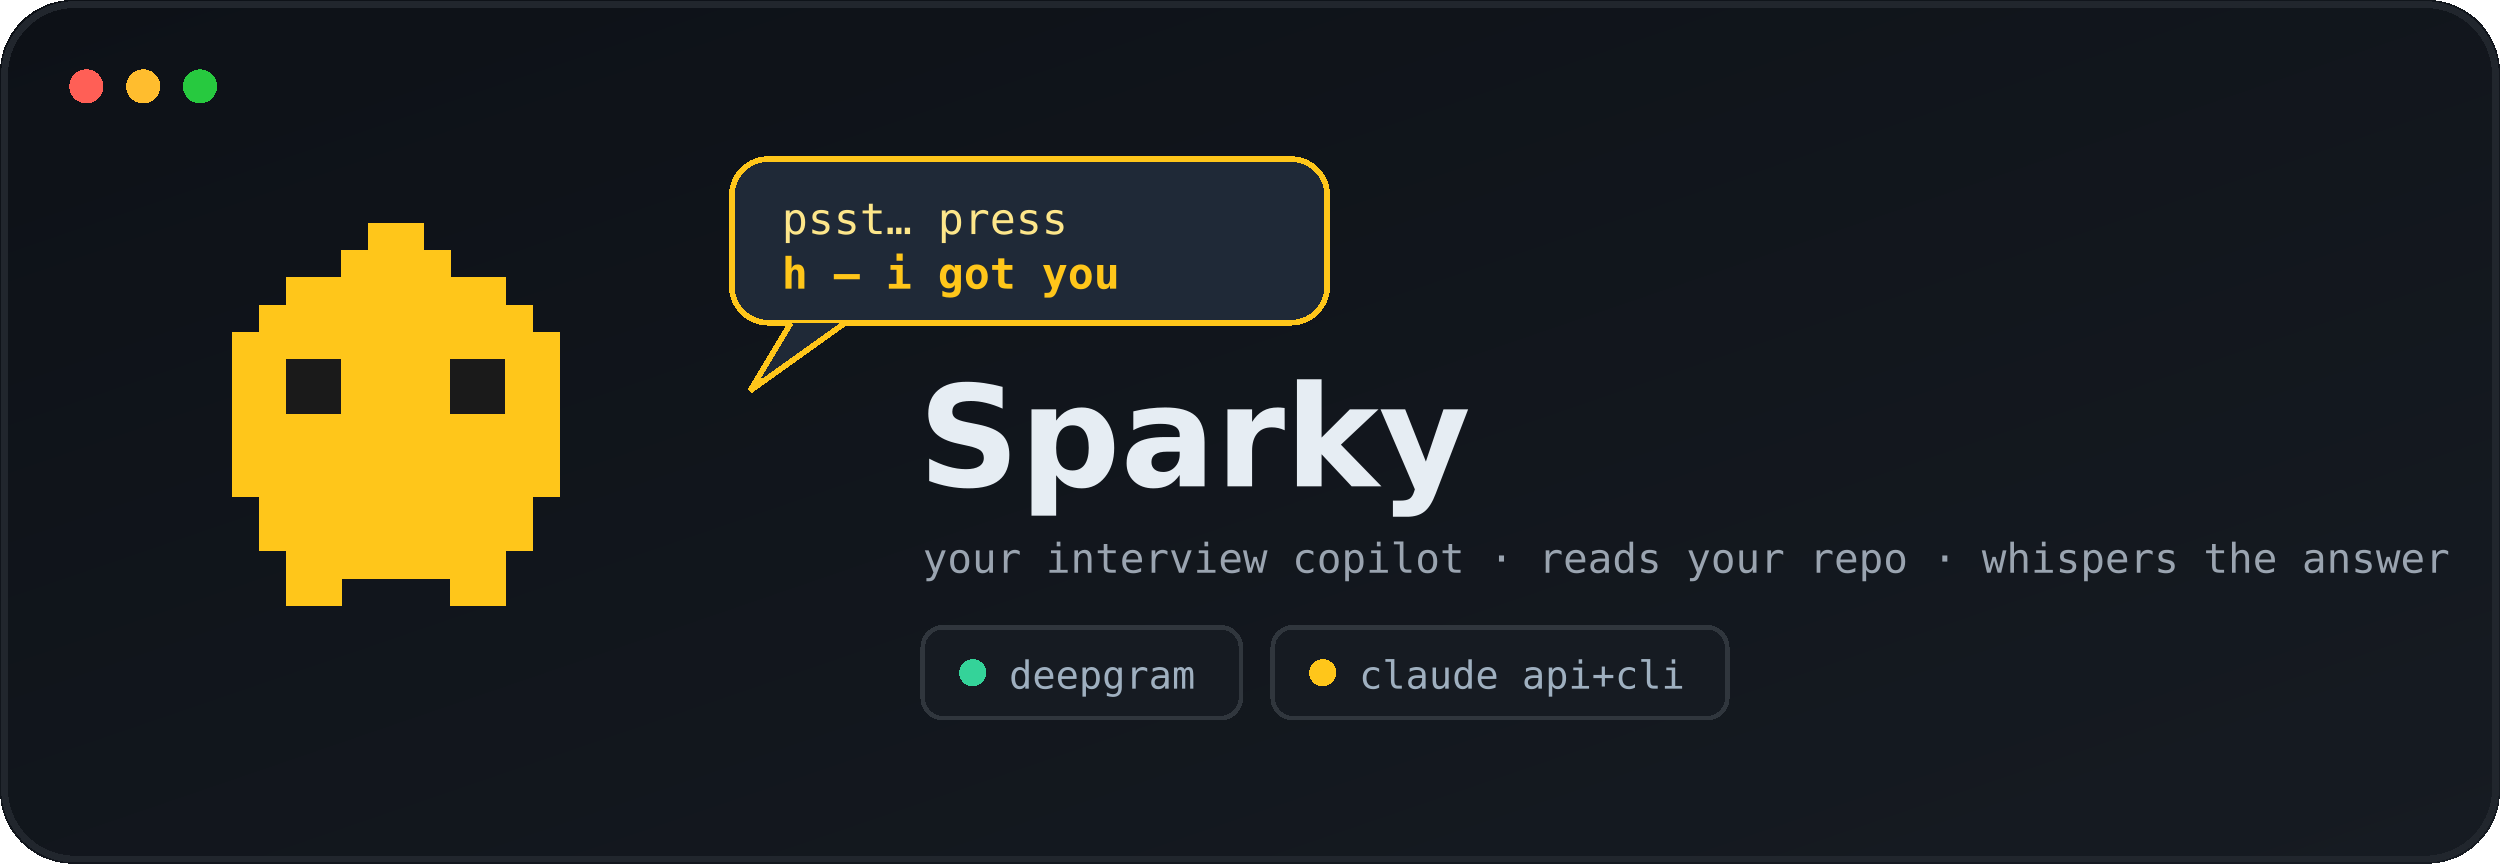
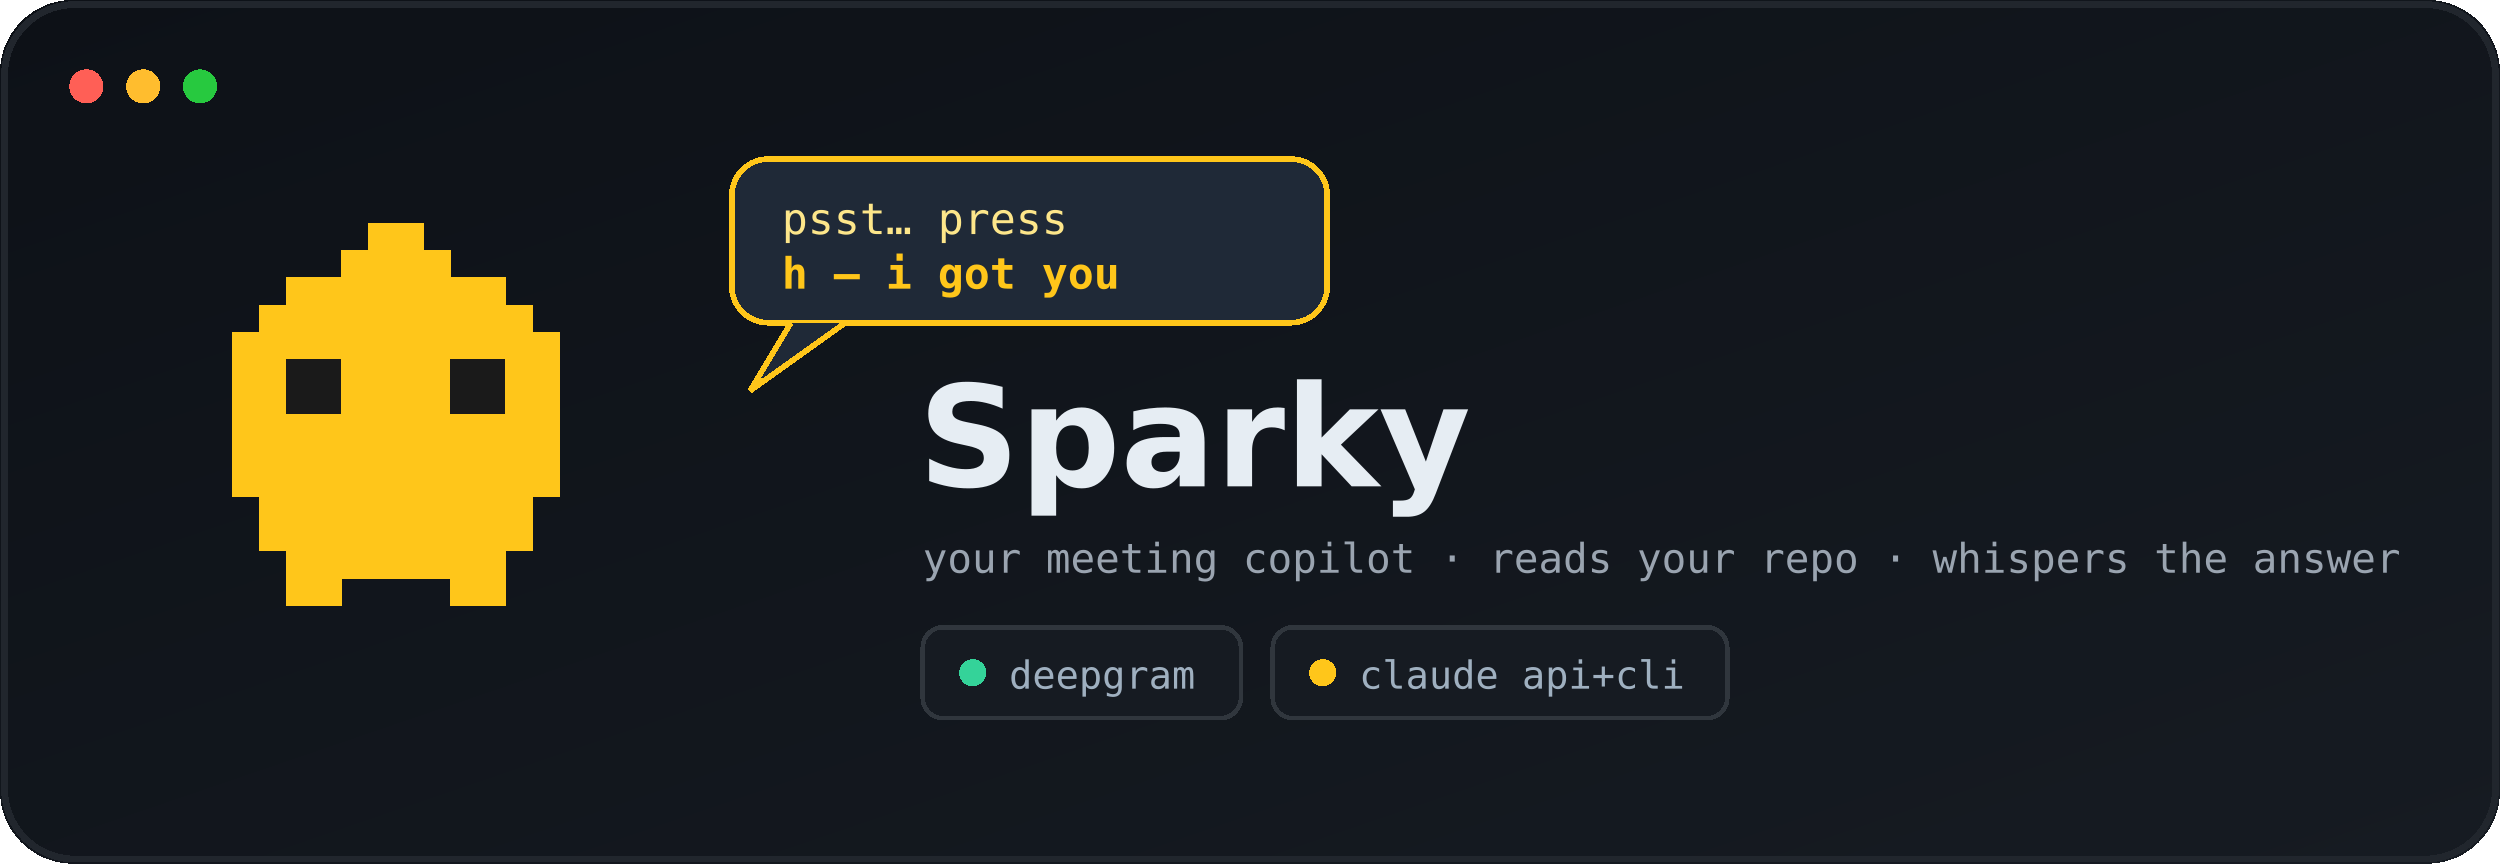
<svg xmlns="http://www.w3.org/2000/svg" width="1100" height="380" viewBox="0 0 1100 380" shape-rendering="crispEdges">
  <defs>
    <linearGradient id="bg" x1="0" y1="0" x2="1" y2="1">
      <stop offset="0" stop-color="#0d1117" />
      <stop offset="1" stop-color="#161b22" />
    </linearGradient>
  </defs>
  <rect width="1100" height="380" rx="32" fill="url(#bg)" />
  <rect x="2" y="2" width="1096" height="376" rx="31" fill="none" stroke="#21262d" stroke-width="3" />
  <circle cx="38" cy="38" r="7.5" fill="#ff5f56" />
  <circle cx="63" cy="38" r="7.5" fill="#ffbd2e" />
  <circle cx="88" cy="38" r="7.5" fill="#27c93f" />
  <rect x="162.0" y="98.0" width="12.6" height="12.6" fill="#FFC61A" />
  <rect x="174.0" y="98.0" width="12.6" height="12.6" fill="#FFC61A" />
  <rect x="150.0" y="110.0" width="12.6" height="12.6" fill="#FFC61A" />
  <rect x="162.0" y="110.0" width="12.6" height="12.6" fill="#FFC61A" />
  <rect x="174.0" y="110.0" width="12.6" height="12.6" fill="#FFC61A" />
  <rect x="186.0" y="110.0" width="12.6" height="12.6" fill="#FFC61A" />
  <rect x="126.0" y="122.0" width="12.6" height="12.6" fill="#FFC61A" />
  <rect x="138.0" y="122.0" width="12.6" height="12.6" fill="#FFC61A" />
  <rect x="150.0" y="122.0" width="12.6" height="12.6" fill="#FFC61A" />
  <rect x="162.0" y="122.0" width="12.6" height="12.6" fill="#FFC61A" />
  <rect x="174.0" y="122.0" width="12.6" height="12.6" fill="#FFC61A" />
  <rect x="186.0" y="122.0" width="12.6" height="12.6" fill="#FFC61A" />
  <rect x="198.0" y="122.0" width="12.6" height="12.6" fill="#FFC61A" />
  <rect x="210.0" y="122.0" width="12.6" height="12.6" fill="#FFC61A" />
  <rect x="114.0" y="134.0" width="12.6" height="12.6" fill="#FFC61A" />
  <rect x="126.0" y="134.0" width="12.6" height="12.6" fill="#FFC61A" />
  <rect x="138.0" y="134.0" width="12.6" height="12.6" fill="#FFC61A" />
  <rect x="150.0" y="134.0" width="12.6" height="12.6" fill="#FFC61A" />
  <rect x="162.0" y="134.0" width="12.6" height="12.6" fill="#FFC61A" />
  <rect x="174.0" y="134.0" width="12.6" height="12.6" fill="#FFC61A" />
  <rect x="186.0" y="134.0" width="12.6" height="12.6" fill="#FFC61A" />
  <rect x="198.0" y="134.0" width="12.6" height="12.6" fill="#FFC61A" />
  <rect x="210.0" y="134.0" width="12.6" height="12.6" fill="#FFC61A" />
  <rect x="222.0" y="134.0" width="12.6" height="12.6" fill="#FFC61A" />
  <rect x="102.0" y="146.0" width="12.6" height="12.6" fill="#FFC61A" />
  <rect x="114.0" y="146.0" width="12.6" height="12.6" fill="#FFC61A" />
  <rect x="126.0" y="146.0" width="12.6" height="12.6" fill="#FFC61A" />
  <rect x="138.0" y="146.0" width="12.6" height="12.6" fill="#FFC61A" />
  <rect x="150.0" y="146.0" width="12.6" height="12.6" fill="#FFC61A" />
  <rect x="162.0" y="146.0" width="12.6" height="12.6" fill="#FFC61A" />
  <rect x="174.0" y="146.0" width="12.6" height="12.6" fill="#FFC61A" />
  <rect x="186.0" y="146.0" width="12.6" height="12.6" fill="#FFC61A" />
  <rect x="198.0" y="146.0" width="12.6" height="12.6" fill="#FFC61A" />
  <rect x="210.0" y="146.0" width="12.6" height="12.6" fill="#FFC61A" />
  <rect x="222.0" y="146.0" width="12.6" height="12.6" fill="#FFC61A" />
  <rect x="234.0" y="146.0" width="12.6" height="12.6" fill="#FFC61A" />
  <rect x="102.0" y="158.0" width="12.6" height="12.6" fill="#FFC61A" />
  <rect x="114.0" y="158.0" width="12.6" height="12.6" fill="#FFC61A" />
  <rect x="126.0" y="158.0" width="12.6" height="12.6" fill="#1A1A1A" />
  <rect x="138.0" y="158.0" width="12.6" height="12.6" fill="#1A1A1A" />
  <rect x="150.0" y="158.0" width="12.6" height="12.6" fill="#FFC61A" />
  <rect x="162.0" y="158.0" width="12.6" height="12.6" fill="#FFC61A" />
  <rect x="174.0" y="158.0" width="12.6" height="12.6" fill="#FFC61A" />
  <rect x="186.0" y="158.0" width="12.6" height="12.6" fill="#FFC61A" />
  <rect x="198.0" y="158.0" width="12.6" height="12.6" fill="#1A1A1A" />
  <rect x="210.0" y="158.0" width="12.6" height="12.6" fill="#1A1A1A" />
  <rect x="222.0" y="158.0" width="12.6" height="12.6" fill="#FFC61A" />
  <rect x="234.0" y="158.0" width="12.6" height="12.6" fill="#FFC61A" />
  <rect x="102.0" y="170.0" width="12.6" height="12.6" fill="#FFC61A" />
  <rect x="114.0" y="170.0" width="12.6" height="12.6" fill="#FFC61A" />
  <rect x="126.0" y="170.0" width="12.6" height="12.6" fill="#1A1A1A" />
  <rect x="138.0" y="170.0" width="12.6" height="12.6" fill="#1A1A1A" />
  <rect x="150.0" y="170.0" width="12.6" height="12.6" fill="#FFC61A" />
  <rect x="162.0" y="170.0" width="12.6" height="12.6" fill="#FFC61A" />
  <rect x="174.0" y="170.0" width="12.6" height="12.6" fill="#FFC61A" />
  <rect x="186.0" y="170.0" width="12.6" height="12.6" fill="#FFC61A" />
  <rect x="198.0" y="170.0" width="12.6" height="12.6" fill="#1A1A1A" />
  <rect x="210.0" y="170.0" width="12.6" height="12.6" fill="#1A1A1A" />
  <rect x="222.0" y="170.0" width="12.6" height="12.6" fill="#FFC61A" />
  <rect x="234.0" y="170.0" width="12.6" height="12.6" fill="#FFC61A" />
  <rect x="102.0" y="182.0" width="12.6" height="12.6" fill="#FFC61A" />
  <rect x="114.0" y="182.0" width="12.6" height="12.6" fill="#FFC61A" />
  <rect x="126.0" y="182.0" width="12.6" height="12.6" fill="#FFC61A" />
  <rect x="138.0" y="182.0" width="12.6" height="12.6" fill="#FFC61A" />
  <rect x="150.0" y="182.0" width="12.6" height="12.6" fill="#FFC61A" />
  <rect x="162.0" y="182.0" width="12.6" height="12.6" fill="#FFC61A" />
  <rect x="174.0" y="182.0" width="12.6" height="12.6" fill="#FFC61A" />
  <rect x="186.0" y="182.0" width="12.6" height="12.6" fill="#FFC61A" />
  <rect x="198.0" y="182.0" width="12.6" height="12.6" fill="#FFC61A" />
  <rect x="210.0" y="182.0" width="12.6" height="12.6" fill="#FFC61A" />
  <rect x="222.0" y="182.0" width="12.6" height="12.6" fill="#FFC61A" />
  <rect x="234.0" y="182.0" width="12.6" height="12.6" fill="#FFC61A" />
  <rect x="102.0" y="194.0" width="12.6" height="12.6" fill="#FFC61A" />
  <rect x="114.0" y="194.0" width="12.6" height="12.6" fill="#FFC61A" />
  <rect x="126.0" y="194.0" width="12.6" height="12.6" fill="#FFC61A" />
  <rect x="138.0" y="194.0" width="12.6" height="12.6" fill="#FFC61A" />
  <rect x="150.0" y="194.0" width="12.6" height="12.6" fill="#FFC61A" />
  <rect x="162.0" y="194.0" width="12.6" height="12.6" fill="#FFC61A" />
  <rect x="174.0" y="194.0" width="12.6" height="12.6" fill="#FFC61A" />
  <rect x="186.0" y="194.0" width="12.6" height="12.6" fill="#FFC61A" />
  <rect x="198.0" y="194.0" width="12.6" height="12.6" fill="#FFC61A" />
  <rect x="210.0" y="194.0" width="12.6" height="12.6" fill="#FFC61A" />
  <rect x="222.0" y="194.0" width="12.6" height="12.6" fill="#FFC61A" />
  <rect x="234.0" y="194.0" width="12.6" height="12.6" fill="#FFC61A" />
  <rect x="102.0" y="206.0" width="12.6" height="12.6" fill="#FFC61A" />
  <rect x="114.0" y="206.0" width="12.6" height="12.6" fill="#FFC61A" />
  <rect x="126.0" y="206.0" width="12.6" height="12.6" fill="#FFC61A" />
  <rect x="138.0" y="206.0" width="12.6" height="12.6" fill="#FFC61A" />
  <rect x="150.0" y="206.0" width="12.6" height="12.6" fill="#FFC61A" />
  <rect x="162.0" y="206.0" width="12.6" height="12.6" fill="#FFC61A" />
  <rect x="174.0" y="206.0" width="12.6" height="12.6" fill="#FFC61A" />
  <rect x="186.0" y="206.0" width="12.6" height="12.6" fill="#FFC61A" />
  <rect x="198.0" y="206.0" width="12.6" height="12.6" fill="#FFC61A" />
  <rect x="210.0" y="206.0" width="12.6" height="12.6" fill="#FFC61A" />
  <rect x="222.0" y="206.0" width="12.6" height="12.6" fill="#FFC61A" />
  <rect x="234.0" y="206.0" width="12.6" height="12.6" fill="#FFC61A" />
  <rect x="114.0" y="218.0" width="12.6" height="12.6" fill="#FFC61A" />
  <rect x="126.0" y="218.0" width="12.6" height="12.6" fill="#FFC61A" />
  <rect x="138.0" y="218.0" width="12.6" height="12.6" fill="#FFC61A" />
  <rect x="150.0" y="218.0" width="12.6" height="12.6" fill="#FFC61A" />
  <rect x="162.0" y="218.0" width="12.6" height="12.6" fill="#FFC61A" />
  <rect x="174.0" y="218.0" width="12.6" height="12.6" fill="#FFC61A" />
  <rect x="186.0" y="218.0" width="12.6" height="12.6" fill="#FFC61A" />
  <rect x="198.0" y="218.0" width="12.6" height="12.6" fill="#FFC61A" />
  <rect x="210.0" y="218.0" width="12.6" height="12.6" fill="#FFC61A" />
  <rect x="222.0" y="218.0" width="12.6" height="12.6" fill="#FFC61A" />
  <rect x="114.0" y="230.0" width="12.6" height="12.6" fill="#FFC61A" />
  <rect x="126.0" y="230.0" width="12.6" height="12.6" fill="#FFC61A" />
  <rect x="138.0" y="230.0" width="12.6" height="12.6" fill="#FFC61A" />
  <rect x="150.0" y="230.0" width="12.6" height="12.6" fill="#FFC61A" />
  <rect x="162.0" y="230.0" width="12.6" height="12.6" fill="#FFC61A" />
  <rect x="174.0" y="230.0" width="12.6" height="12.6" fill="#FFC61A" />
  <rect x="186.0" y="230.0" width="12.6" height="12.6" fill="#FFC61A" />
  <rect x="198.0" y="230.0" width="12.6" height="12.6" fill="#FFC61A" />
  <rect x="210.0" y="230.0" width="12.6" height="12.6" fill="#FFC61A" />
  <rect x="222.0" y="230.0" width="12.6" height="12.6" fill="#FFC61A" />
  <rect x="126.0" y="242.0" width="12.6" height="12.6" fill="#FFC61A" />
  <rect x="138.0" y="242.0" width="12.6" height="12.6" fill="#FFC61A" />
  <rect x="150.0" y="242.0" width="12.6" height="12.6" fill="#FFC61A" />
  <rect x="162.0" y="242.0" width="12.6" height="12.6" fill="#FFC61A" />
  <rect x="174.0" y="242.0" width="12.6" height="12.6" fill="#FFC61A" />
  <rect x="186.0" y="242.0" width="12.6" height="12.6" fill="#FFC61A" />
  <rect x="198.0" y="242.0" width="12.6" height="12.6" fill="#FFC61A" />
  <rect x="210.0" y="242.0" width="12.6" height="12.6" fill="#FFC61A" />
  <rect x="126.0" y="254.0" width="12.6" height="12.6" fill="#FFC61A" />
  <rect x="138.0" y="254.0" width="12.6" height="12.6" fill="#FFC61A" />
  <rect x="198.0" y="254.0" width="12.6" height="12.6" fill="#FFC61A" />
  <rect x="210.0" y="254.0" width="12.6" height="12.6" fill="#FFC61A" />
  <g transform="translate(322,70)" font-family="DejaVu Sans Mono, monospace">
    <rect x="0" y="0" width="262" height="72" rx="16" fill="#1f2937" stroke="#FFC61A" stroke-width="2.5" />
    <path d="M26 72 l -18 30 l 42 -30 z" fill="#1f2937" />
    <path d="M26 72 l -18 30 l 42 -30" fill="none" stroke="#FFC61A" stroke-width="2.5" />
    <text x="22" y="33" font-size="19" fill="#fde68a">psst… press</text>
    <text x="22" y="57" font-size="19" font-weight="bold" fill="#FFC61A">h — i got you</text>
  </g>
  <text x="404" y="214" font-family="DejaVu Sans, Verdana, sans-serif" font-weight="bold" font-size="62" fill="#e6edf3">Sparky</text>
-   <text x="406" y="252" font-family="DejaVu Sans Mono, monospace" font-size="18" fill="#9aa4b0">your interview copilot · reads your repo · whispers the answer</text>
+   <text x="406" y="252" font-family="DejaVu Sans Mono, monospace" font-size="18" fill="#9aa4b0">your meeting copilot · reads your repo · whispers the answer</text>
  <g transform="translate(406,276)" font-family="DejaVu Sans Mono, monospace">
    <rect x="0" y="0" width="140" height="40" rx="9" fill="#161b22" stroke="#30363d" stroke-width="2" />
    <circle cx="22" cy="20" r="6" fill="#34d399" />
    <text x="38" y="27" font-size="17" fill="#9fb0c0">deepgram</text>
  </g>
  <g transform="translate(560,276)" font-family="DejaVu Sans Mono, monospace">
    <rect x="0" y="0" width="200" height="40" rx="9" fill="#161b22" stroke="#30363d" stroke-width="2" />
    <circle cx="22" cy="20" r="6" fill="#FFC61A" />
    <text x="38" y="27" font-size="17" fill="#9fb0c0">claude api+cli</text>
  </g>
</svg>
